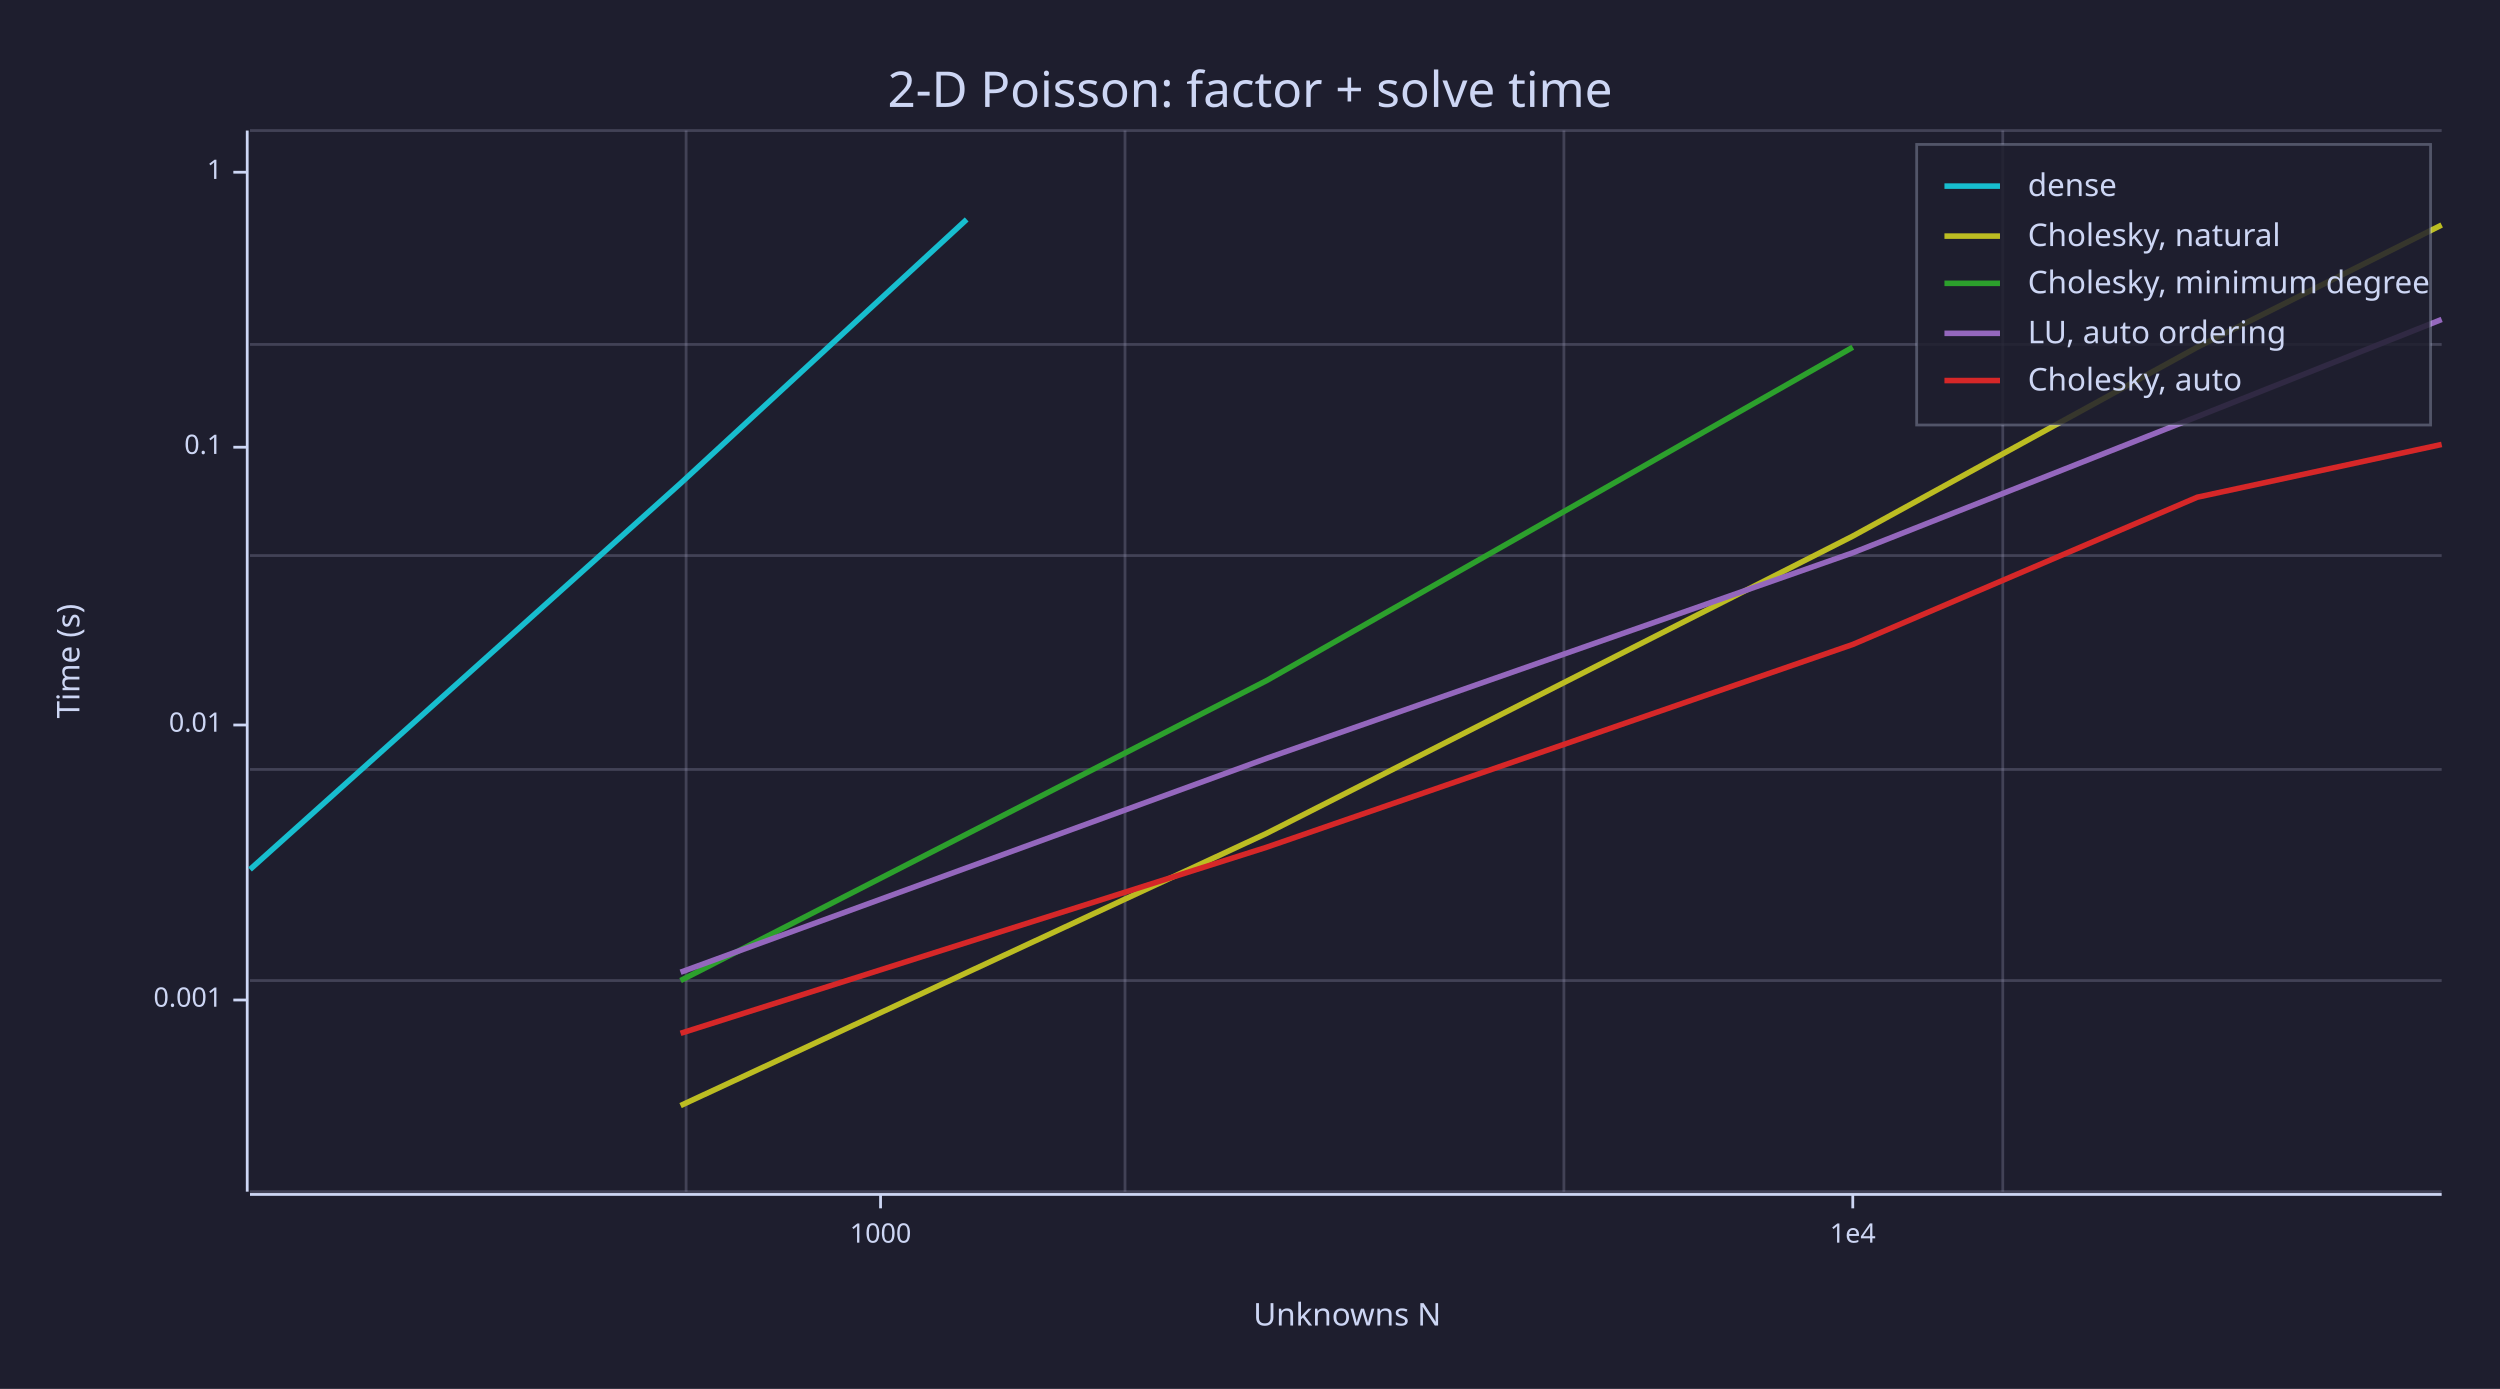
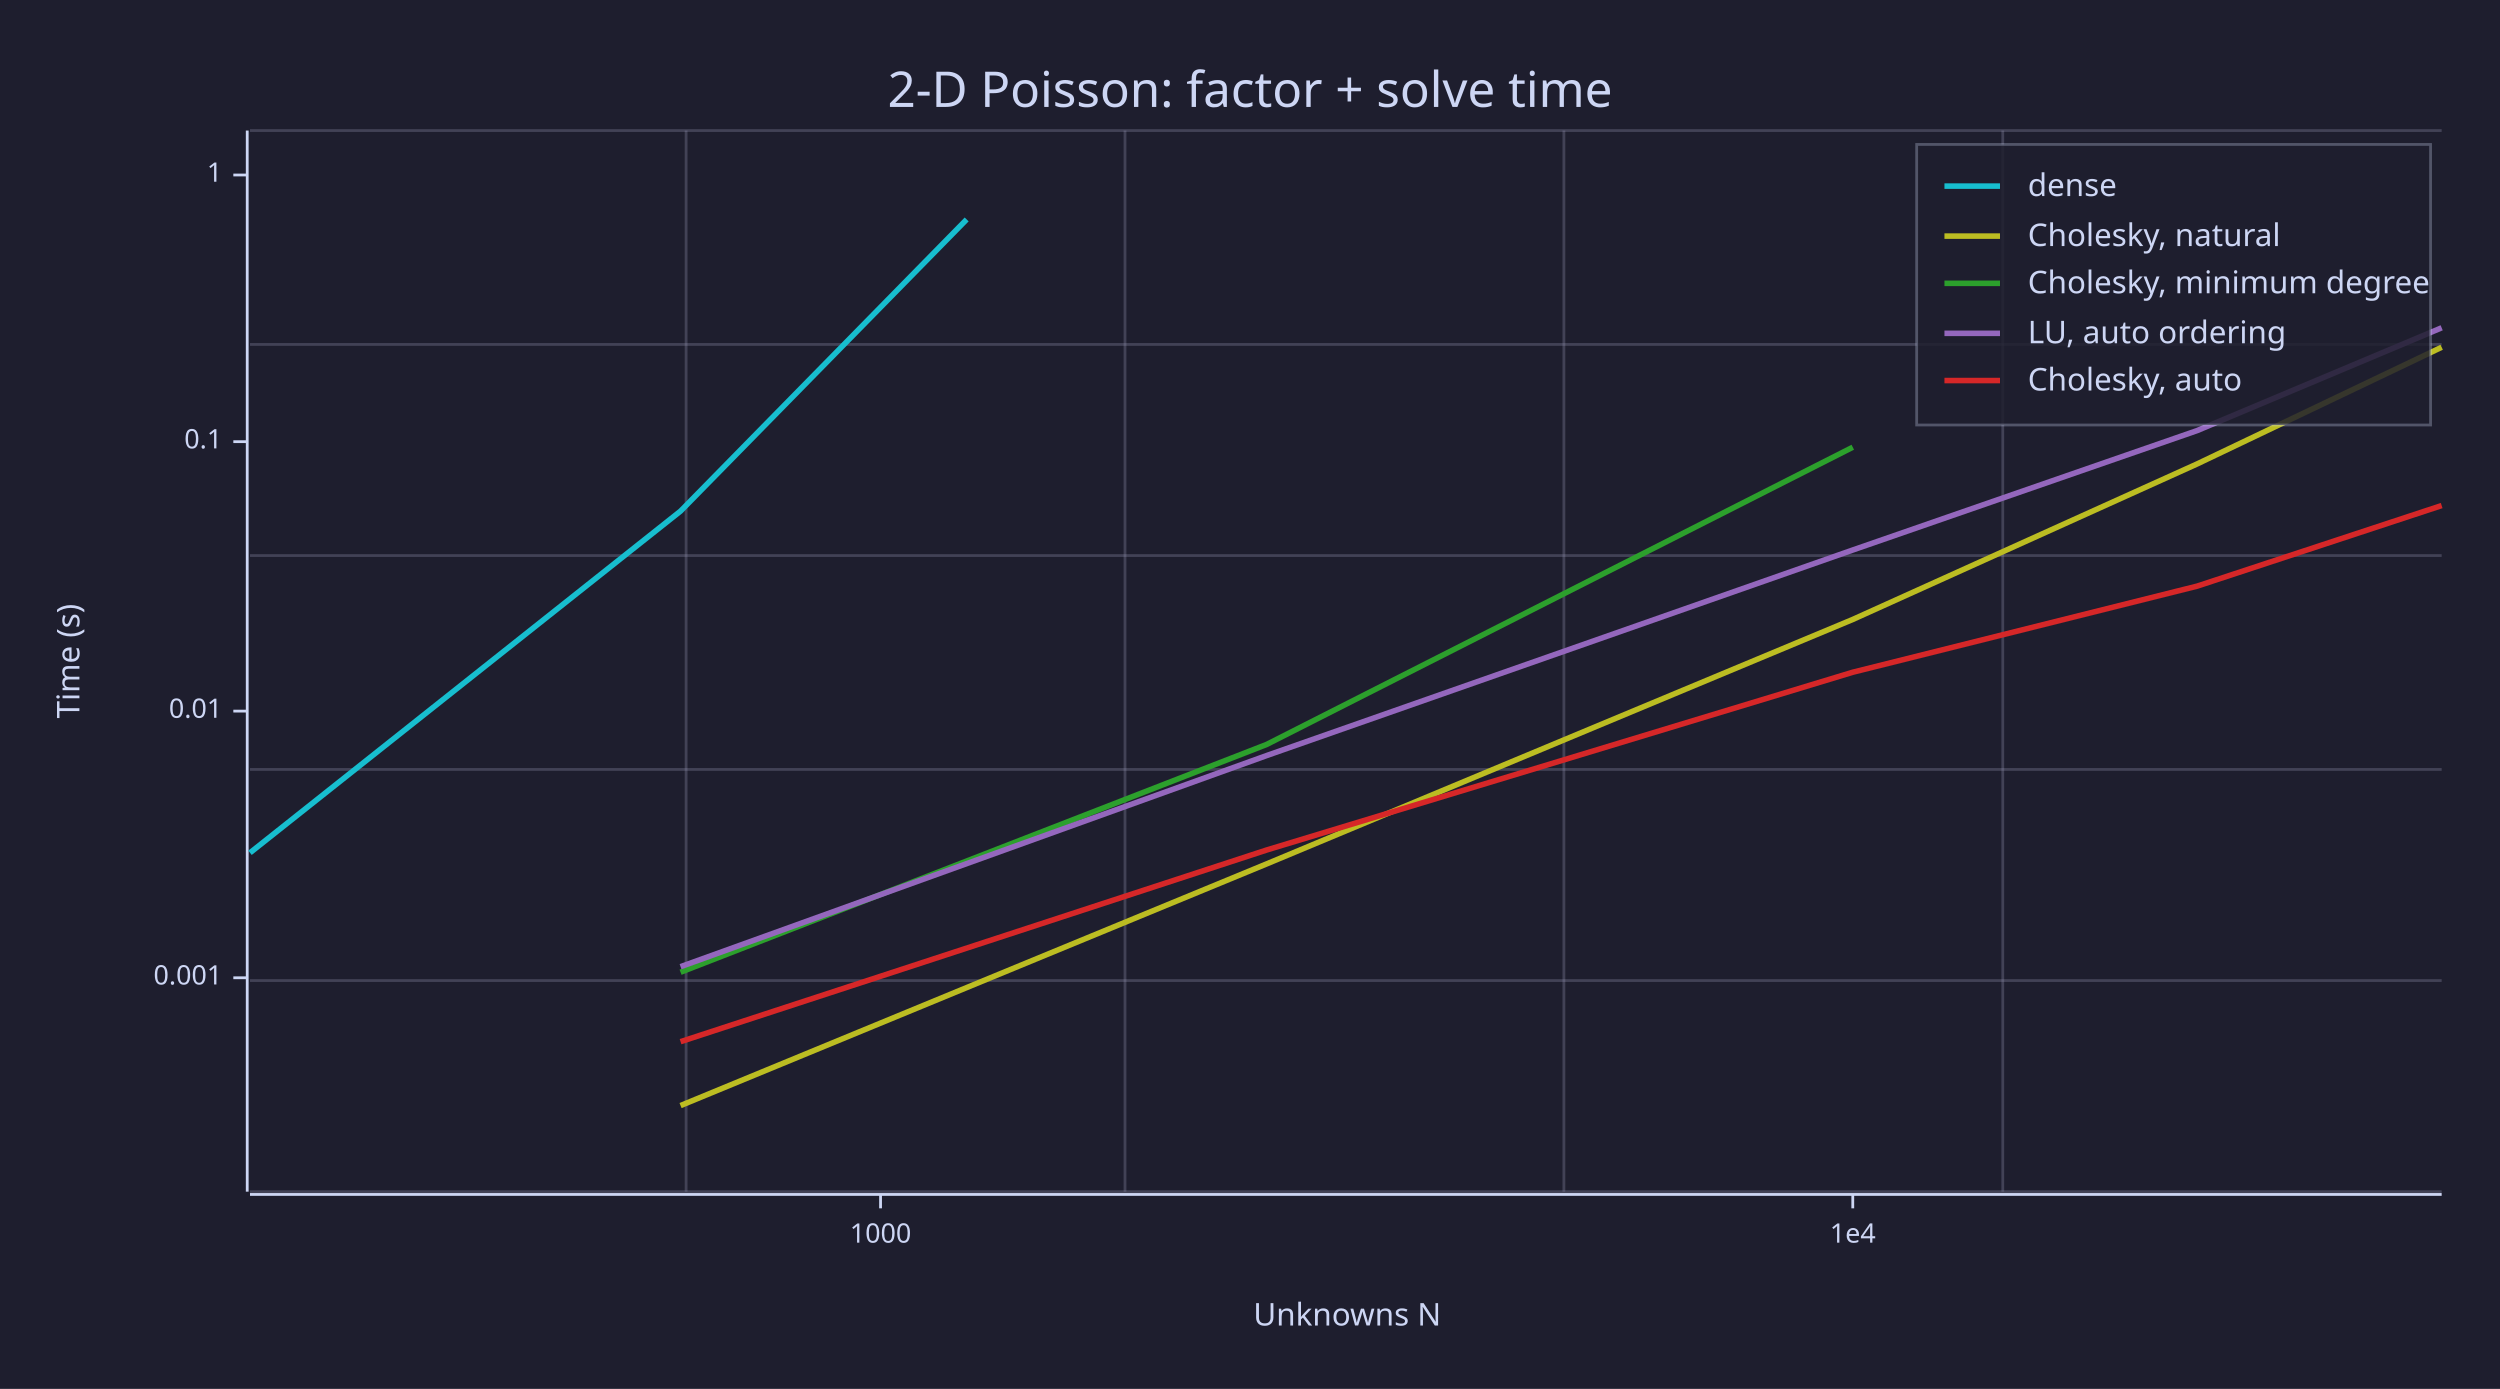
<svg xmlns="http://www.w3.org/2000/svg" width="900" height="500" viewBox="0 0 900 500">
  <rect x="0" y="0" width="900" height="500" opacity="1" fill="#1E1E2E" stroke="none" />
  <text x="450" y="25" dy="0.76em" text-anchor="middle" font-family="sans-serif" font-size="17.742" opacity="1" fill="#CDD6F4">
2-D Poisson: factor + solve time
</text>
  <text x="20" y="238" dy="0.76em" text-anchor="middle" font-family="sans-serif" font-size="11.29" opacity="1" fill="#CDD6F4" transform="rotate(270, 20, 238)">
Time (s)
</text>
  <text x="485" y="480" dy="-0.5ex" text-anchor="middle" font-family="sans-serif" font-size="11.29" opacity="1" fill="#CDD6F4">
Unknowns N
</text>
  <polyline fill="none" opacity="1" stroke="#CDD6F4" stroke-width="1" points="89,47 89,429 " />
-   <text x="80" y="360" dy="0.5ex" text-anchor="end" font-family="sans-serif" font-size="9.677" opacity="1" fill="#CDD6F4">
+   <text x="80" y="352" dy="0.5ex" text-anchor="end" font-family="sans-serif" font-size="9.677" opacity="1" fill="#CDD6F4">
0.001
</text>
-   <polyline fill="none" opacity="1" stroke="#CDD6F4" stroke-width="1" points="84,360 89,360 " />
-   <text x="80" y="261" dy="0.5ex" text-anchor="end" font-family="sans-serif" font-size="9.677" opacity="1" fill="#CDD6F4">
+   <polyline fill="none" opacity="1" stroke="#CDD6F4" stroke-width="1" points="84,352 89,352 " />
+   <text x="80" y="256" dy="0.5ex" text-anchor="end" font-family="sans-serif" font-size="9.677" opacity="1" fill="#CDD6F4">
0.01
</text>
-   <polyline fill="none" opacity="1" stroke="#CDD6F4" stroke-width="1" points="84,261 89,261 " />
-   <text x="80" y="161" dy="0.5ex" text-anchor="end" font-family="sans-serif" font-size="9.677" opacity="1" fill="#CDD6F4">
+   <polyline fill="none" opacity="1" stroke="#CDD6F4" stroke-width="1" points="84,256 89,256 " />
+   <text x="80" y="159" dy="0.5ex" text-anchor="end" font-family="sans-serif" font-size="9.677" opacity="1" fill="#CDD6F4">
0.1
</text>
-   <polyline fill="none" opacity="1" stroke="#CDD6F4" stroke-width="1" points="84,161 89,161 " />
-   <text x="80" y="62" dy="0.5ex" text-anchor="end" font-family="sans-serif" font-size="9.677" opacity="1" fill="#CDD6F4">
+   <polyline fill="none" opacity="1" stroke="#CDD6F4" stroke-width="1" points="84,159 89,159 " />
+   <text x="80" y="63" dy="0.5ex" text-anchor="end" font-family="sans-serif" font-size="9.677" opacity="1" fill="#CDD6F4">
1
</text>
-   <polyline fill="none" opacity="1" stroke="#CDD6F4" stroke-width="1" points="84,62 89,62 " />
+   <polyline fill="none" opacity="1" stroke="#CDD6F4" stroke-width="1" points="84,63 89,63 " />
  <polyline fill="none" opacity="1" stroke="#CDD6F4" stroke-width="1" points="90,430 879,430 " />
  <text x="317" y="440" dy="0.76em" text-anchor="middle" font-family="sans-serif" font-size="9.677" opacity="1" fill="#CDD6F4">
1000
</text>
  <polyline fill="none" opacity="1" stroke="#CDD6F4" stroke-width="1" points="317,430 317,435 " />
  <text x="667" y="440" dy="0.76em" text-anchor="middle" font-family="sans-serif" font-size="9.677" opacity="1" fill="#CDD6F4">
1e4
</text>
  <polyline fill="none" opacity="1" stroke="#CDD6F4" stroke-width="1" points="667,430 667,435 " />
  <polyline fill="none" opacity="0.3" stroke="#9696B4" stroke-width="1" points="90,429 879,429 " />
  <polyline fill="none" opacity="0.3" stroke="#9696B4" stroke-width="1" points="90,353 879,353 " />
  <polyline fill="none" opacity="0.3" stroke="#9696B4" stroke-width="1" points="90,277 879,277 " />
  <polyline fill="none" opacity="0.3" stroke="#9696B4" stroke-width="1" points="90,200 879,200 " />
  <polyline fill="none" opacity="0.3" stroke="#9696B4" stroke-width="1" points="90,124 879,124 " />
  <polyline fill="none" opacity="0.3" stroke="#9696B4" stroke-width="1" points="90,47 879,47 " />
  <polyline fill="none" opacity="0.3" stroke="#9696B4" stroke-width="1" points="247,429 247,47 " />
  <polyline fill="none" opacity="0.3" stroke="#9696B4" stroke-width="1" points="405,429 405,47 " />
  <polyline fill="none" opacity="0.3" stroke="#9696B4" stroke-width="1" points="563,429 563,47 " />
  <polyline fill="none" opacity="0.3" stroke="#9696B4" stroke-width="1" points="721,429 721,47 " />
-   <polyline fill="none" opacity="1" stroke="#17BECF" stroke-width="2" points="90,313 245,174 348,79 " />
-   <polyline fill="none" opacity="1" stroke="#BCBD22" stroke-width="2" points="245,398 456,300 667,193 791,125 879,81 " />
-   <polyline fill="none" opacity="1" stroke="#2CA02C" stroke-width="2" points="245,353 456,245 667,125 " />
-   <polyline fill="none" opacity="1" stroke="#9467BD" stroke-width="2" points="245,350 456,273 667,199 791,150 879,115 " />
-   <polyline fill="none" opacity="1" stroke="#D62728" stroke-width="2" points="245,372 456,305 667,232 791,179 879,160 " />
+   <polyline fill="none" opacity="1" stroke="#17BECF" stroke-width="2" points="90,307 245,184 348,79 " />
+   <polyline fill="none" opacity="1" stroke="#BCBD22" stroke-width="2" points="245,398 456,311 667,223 791,167 879,125 " />
+   <polyline fill="none" opacity="1" stroke="#2CA02C" stroke-width="2" points="245,350 456,268 667,161 " />
+   <polyline fill="none" opacity="1" stroke="#9467BD" stroke-width="2" points="245,348 456,272 667,198 791,155 879,118 " />
+   <polyline fill="none" opacity="1" stroke="#D62728" stroke-width="2" points="245,375 456,306 667,242 791,211 879,182 " />
  <rect x="690" y="52" width="185" height="101" opacity="0.85" fill="#1E1E2E" stroke="none" />
  <rect x="690" y="52" width="185" height="101" opacity="0.3" fill="none" stroke="#CDD6F4" />
  <text x="730" y="62" dy="0.76em" text-anchor="start" font-family="sans-serif" font-size="11.29" opacity="1" fill="#CDD6F4">
dense
</text>
  <text x="730" y="80" dy="0.76em" text-anchor="start" font-family="sans-serif" font-size="11.29" opacity="1" fill="#CDD6F4">
Cholesky, natural
</text>
  <text x="730" y="97" dy="0.76em" text-anchor="start" font-family="sans-serif" font-size="11.29" opacity="1" fill="#CDD6F4">
Cholesky, minimum degree
</text>
  <text x="730" y="115" dy="0.76em" text-anchor="start" font-family="sans-serif" font-size="11.29" opacity="1" fill="#CDD6F4">
LU, auto ordering
</text>
  <text x="730" y="132" dy="0.76em" text-anchor="start" font-family="sans-serif" font-size="11.29" opacity="1" fill="#CDD6F4">
Cholesky, auto
</text>
  <polyline fill="none" opacity="1" stroke="#17BECF" stroke-width="2" points="700,67 720,67 " />
  <polyline fill="none" opacity="1" stroke="#BCBD22" stroke-width="2" points="700,85 720,85 " />
  <polyline fill="none" opacity="1" stroke="#2CA02C" stroke-width="2" points="700,102 720,102 " />
  <polyline fill="none" opacity="1" stroke="#9467BD" stroke-width="2" points="700,120 720,120 " />
  <polyline fill="none" opacity="1" stroke="#D62728" stroke-width="2" points="700,137 720,137 " />
</svg>
